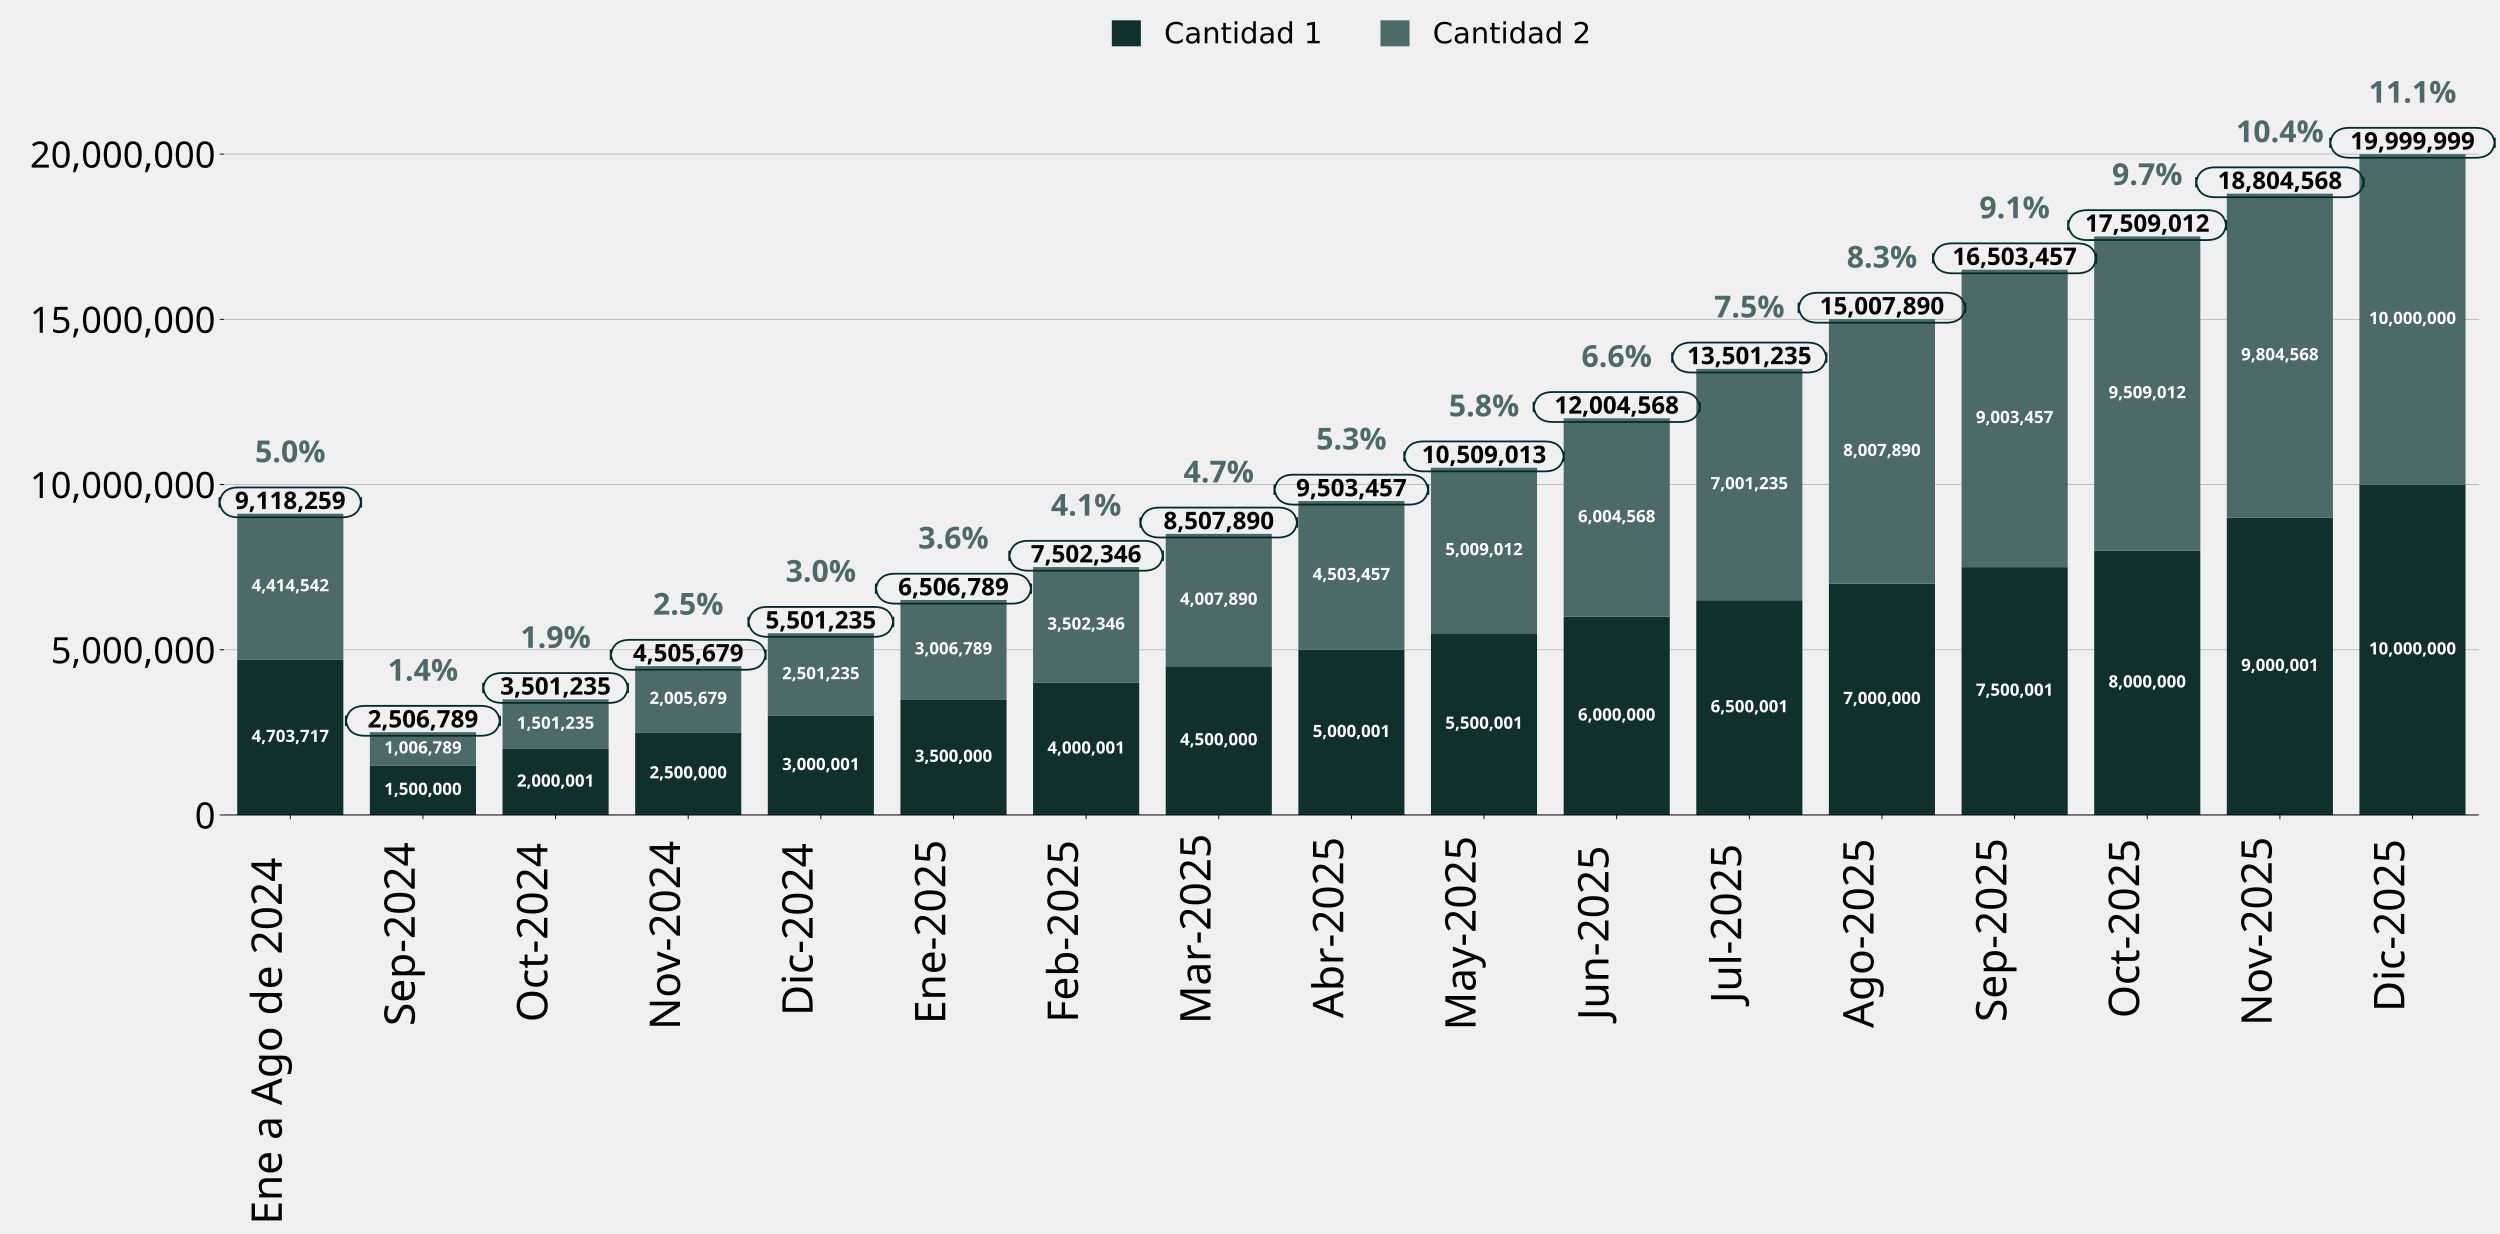
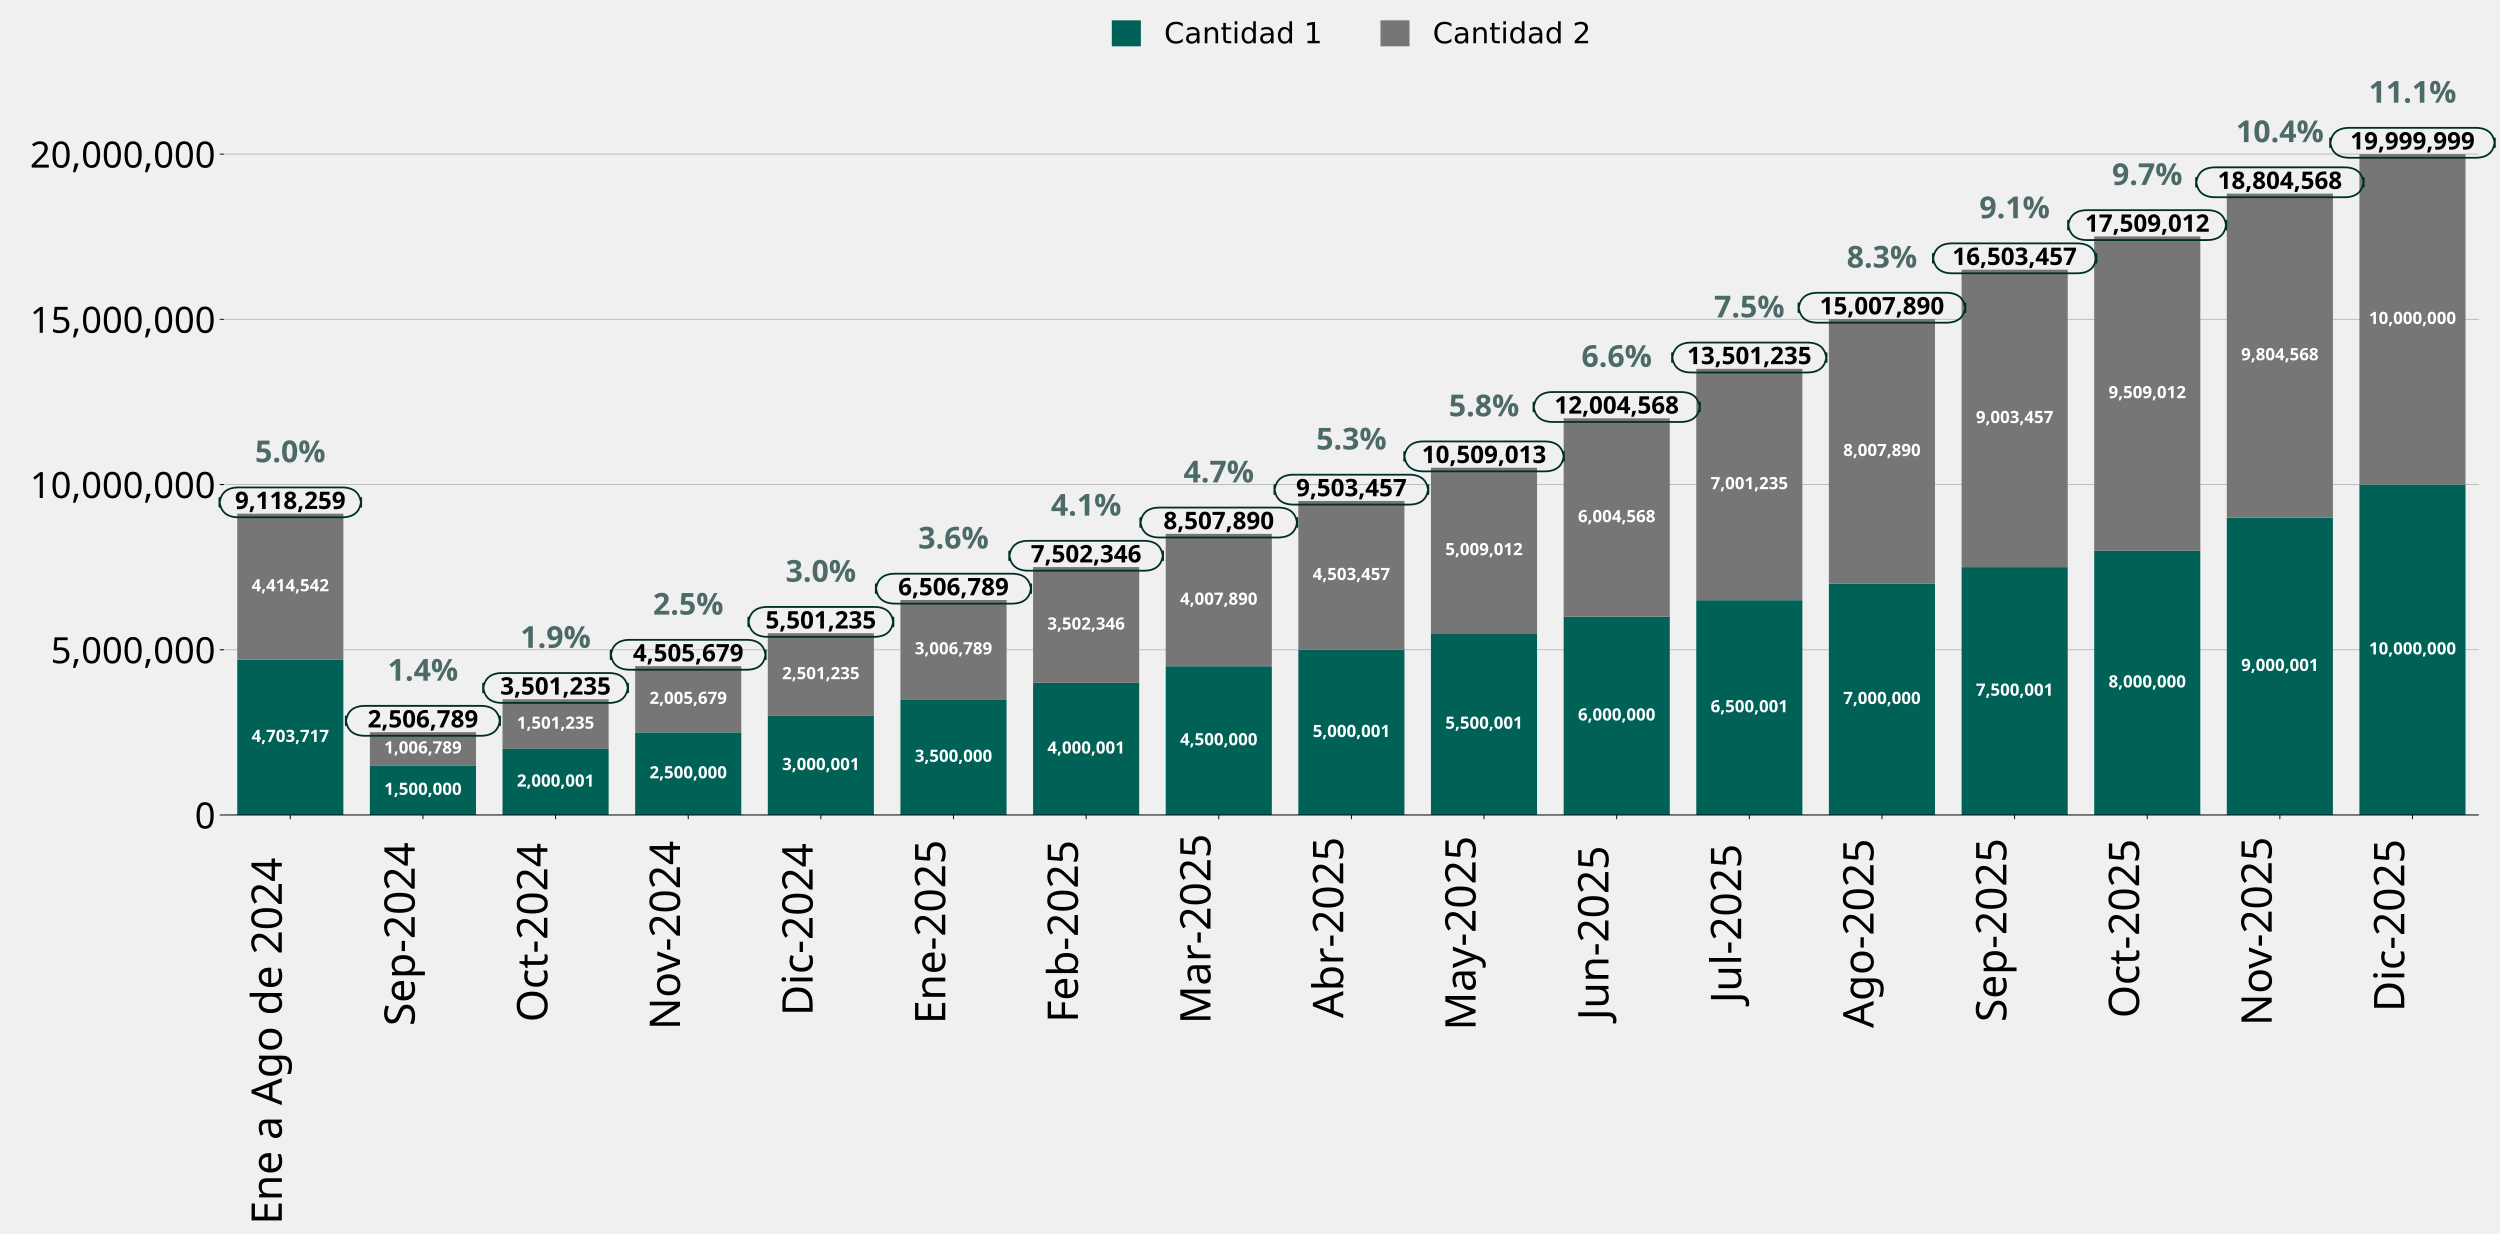
<svg xmlns="http://www.w3.org/2000/svg" xmlns:xlink="http://www.w3.org/1999/xlink" width="2066.3pt" height="1019.3pt" version="1.1" viewBox="0 0 2066.3 1019.3">
  <defs>
    <style type="text/css">*{stroke-linejoin: round; stroke-linecap: butt}</style>
  </defs>
  <path d="m0 1019.3h2066.3v-1019.3h-2066.3v1019.3z" opacity="0" />
  <path d="m185.12 673.6h1863.7v-628.15h-1863.7v628.15z" opacity="0" />
  <defs>
    <path id="b" d="m0 0v3.5" stroke="#000" stroke-width=".8" />
  </defs>
  <use x="239.935" y="673.603" stroke="#000000" stroke-width=".8" xlink:href="#b" />
  <text transform="translate(232.93 1012.1) rotate(-90)" font-family="'Montserrat'" font-size="35px" font-weight="500">Ene a Ago de 2024</text>
  <use x="349.564" y="673.603" stroke="#000000" stroke-width=".8" xlink:href="#b" />
  <text transform="translate(342.77 847.98) rotate(-90)" font-family="'Montserrat'" font-size="35px" font-weight="500">Sep-2024</text>
  <use x="459.193" y="673.603" stroke="#000000" stroke-width=".8" xlink:href="#b" />
  <text transform="translate(452.4 844.83) rotate(-90)" font-family="'Montserrat'" font-size="35px" font-weight="500">Oct-2024</text>
  <use x="568.822" y="673.603" stroke="#000000" stroke-width=".8" xlink:href="#b" />
  <text transform="translate(562.03 851.17) rotate(-90)" font-family="'Montserrat'" font-size="35px" font-weight="500">Nov-2024</text>
  <use x="678.451" y="673.603" stroke="#000000" stroke-width=".8" xlink:href="#b" />
  <text transform="translate(671.66 839.61) rotate(-90)" font-family="'Montserrat'" font-size="35px" font-weight="500">Dic-2024</text>
  <use x="788.08" y="673.603" stroke="#000000" stroke-width=".8" xlink:href="#b" />
  <text transform="translate(781.29 846.33) rotate(-90)" font-family="'Montserrat'" font-size="35px" font-weight="500">Ene-2025</text>
  <use x="897.71" y="673.603" stroke="#000000" stroke-width=".8" xlink:href="#b" />
  <text transform="translate(890.92 845.15) rotate(-90)" font-family="'Montserrat'" font-size="35px" font-weight="500">Feb-2025</text>
  <use x="1007.339" y="673.603" stroke="#000000" stroke-width=".8" xlink:href="#b" />
  <text transform="translate(1000.5 846.33) rotate(-90)" font-family="'Montserrat'" font-size="35px" font-weight="500">Mar-2025</text>
  <use x="1116.968" y="673.603" stroke="#000000" stroke-width=".8" xlink:href="#b" />
  <text transform="translate(1110.2 841.47) rotate(-90)" font-family="'Montserrat'" font-size="35px" font-weight="500">Abr-2025</text>
  <use x="1226.597" y="673.603" stroke="#000000" stroke-width=".8" xlink:href="#b" />
  <text transform="translate(1219.6 851.55) rotate(-90)" font-family="'Montserrat'" font-size="35px" font-weight="500">May-2025</text>
  <use x="1336.226" y="673.603" stroke="#000000" stroke-width=".8" xlink:href="#b" />
  <text transform="translate(1329.4 843.11) rotate(-90)" font-family="'Montserrat'" font-size="35px" font-weight="500">Jun-2025</text>
  <use x="1445.855" y="673.603" stroke="#000000" stroke-width=".8" xlink:href="#b" />
  <text transform="translate(1439.1 829.05) rotate(-90)" font-family="'Montserrat'" font-size="35px" font-weight="500">Jul-2025</text>
  <use x="1555.484" y="673.603" stroke="#000000" stroke-width=".8" xlink:href="#b" />
  <text transform="translate(1548.5 849.63) rotate(-90)" font-family="'Montserrat'" font-size="35px" font-weight="500">Ago-2025</text>
  <use x="1665.113" y="673.603" stroke="#000000" stroke-width=".8" xlink:href="#b" />
  <text transform="translate(1658.3 844.66) rotate(-90)" font-family="'Montserrat'" font-size="35px" font-weight="500">Sep-2025</text>
  <use x="1774.743" y="673.603" stroke="#000000" stroke-width=".8" xlink:href="#b" />
  <text transform="translate(1768 841.51) rotate(-90)" font-family="'Montserrat'" font-size="35px" font-weight="500">Oct-2025</text>
  <use x="1884.372" y="673.603" stroke="#000000" stroke-width=".8" xlink:href="#b" />
  <text transform="translate(1877.6 847.84) rotate(-90)" font-family="'Montserrat'" font-size="35px" font-weight="500">Nov-2025</text>
  <use x="1994.001" y="673.603" stroke="#000000" stroke-width=".8" xlink:href="#b" />
  <text transform="translate(1987.2 836.29) rotate(-90)" font-family="'Montserrat'" font-size="35px" font-weight="500">Dic-2025</text>
  <path d="m185.12 673.6h1863.7" clip-path="url(#a)" fill="none" stroke="#b9b9b9" stroke-linecap="square" stroke-width=".75" />
  <defs>
    <path id="c" d="m0 0h-3.5" stroke="#000" stroke-width=".8" />
  </defs>
  <use x="185.12" y="673.603" stroke="#000000" stroke-width=".8" xlink:href="#c" />
  <text transform="rotate(-0 178.12 684.73)" x="178.12" y="684.734" font-family="'Montserrat'" font-size="30px" font-weight="500" text-anchor="end">0</text>
  <path d="m185.12 537.05h1863.7" clip-path="url(#a)" fill="none" stroke="#b9b9b9" stroke-linecap="square" stroke-width=".75" />
  <use x="185.12" y="537.049" stroke="#000000" stroke-width=".8" xlink:href="#c" />
  <text transform="rotate(-0 178.12 548.18)" x="178.12" y="548.179" font-family="'Montserrat'" font-size="30px" font-weight="500" text-anchor="end">5,000,000</text>
  <path d="m185.12 400.49h1863.7" clip-path="url(#a)" fill="none" stroke="#b9b9b9" stroke-linecap="square" stroke-width=".75" />
  <use x="185.12" y="400.494" stroke="#000000" stroke-width=".8" xlink:href="#c" />
  <text transform="rotate(-0 178.12 411.62)" x="178.12" y="411.625" font-family="'Montserrat'" font-size="30px" font-weight="500" text-anchor="end">10,000,000</text>
  <path d="m185.12 263.94h1863.7" clip-path="url(#a)" fill="none" stroke="#b9b9b9" stroke-linecap="square" stroke-width=".75" />
  <use x="185.12" y="263.94" stroke="#000000" stroke-width=".8" xlink:href="#c" />
  <text transform="rotate(-0 178.12 275.07)" x="178.12" y="275.07" font-family="'Montserrat'" font-size="30px" font-weight="500" text-anchor="end">15,000,000</text>
  <path d="m185.12 127.38h1863.7" clip-path="url(#a)" fill="none" stroke="#b9b9b9" stroke-linecap="square" stroke-width=".75" />
  <use x="185.12" y="127.385" stroke="#000000" stroke-width=".8" xlink:href="#c" />
  <text transform="rotate(-0 178.12 138.52)" x="178.12" y="138.515" font-family="'Montserrat'" font-size="30px" font-weight="500" text-anchor="end">20,000,000</text>
-   <path d="m196.08 673.6h87.703v-128.46h-87.703z" clip-path="url(#a)" fill="#10302c" />
-   <path d="m196.08 545.14h87.703v-120.57h-87.703z" clip-path="url(#a)" fill="#4c6a67" />
-   <path d="m305.71 673.6h87.703v-40.966h-87.703z" clip-path="url(#a)" fill="#10302c" />
-   <path d="m305.71 632.64h87.703v-27.496h-87.703z" clip-path="url(#a)" fill="#4c6a67" />
-   <path d="m415.34 673.6h87.703v-54.622h-87.703z" clip-path="url(#a)" fill="#10302c" />
-   <path d="m415.34 618.98h87.703v-41h-87.703z" clip-path="url(#a)" fill="#4c6a67" />
-   <path d="m524.97 673.6h87.703v-68.277h-87.703z" clip-path="url(#a)" fill="#10302c" />
-   <path d="m524.97 605.33h87.703v-54.777h-87.703z" clip-path="url(#a)" fill="#4c6a67" />
-   <path d="m634.6 673.6h87.703v-81.933h-87.703z" clip-path="url(#a)" fill="#10302c" />
-   <path d="m634.6 591.67h87.703v-68.311h-87.703z" clip-path="url(#a)" fill="#4c6a67" />
-   <path d="m744.23 673.6h87.703v-95.588h-87.703z" clip-path="url(#a)" fill="#10302c" />
-   <path d="m744.23 578.02h87.703v-82.118h-87.703z" clip-path="url(#a)" fill="#4c6a67" />
-   <path d="m853.86 673.6h87.703v-109.24h-87.703z" clip-path="url(#a)" fill="#10302c" />
-   <path d="m853.86 564.36h87.703v-95.652h-87.703z" clip-path="url(#a)" fill="#4c6a67" />
-   <path d="m963.49 673.6h87.703v-122.9h-87.703z" clip-path="url(#a)" fill="#10302c" />
-   <path d="m963.49 550.7h87.703v-109.46h-87.703z" clip-path="url(#a)" fill="#4c6a67" />
-   <path d="m1073.1 673.6h87.703v-136.55h-87.703z" clip-path="url(#a)" fill="#10302c" />
-   <path d="m1073.1 537.05h87.703v-122.99h-87.703z" clip-path="url(#a)" fill="#4c6a67" />
-   <path d="m1182.7 673.6h87.703v-150.21h-87.703z" clip-path="url(#a)" fill="#10302c" />
-   <path d="m1182.7 523.39h87.703v-136.8h-87.703z" clip-path="url(#a)" fill="#4c6a67" />
-   <path d="m1292.4 673.6h87.703v-163.87h-87.703z" clip-path="url(#a)" fill="#10302c" />
-   <path d="m1292.4 509.74h87.703v-163.99h-87.703z" clip-path="url(#a)" fill="#4c6a67" />
-   <path d="m1402 673.6h87.703v-177.52h-87.703z" clip-path="url(#a)" fill="#10302c" />
-   <path d="m1402 496.08h87.703v-191.21h-87.703z" clip-path="url(#a)" fill="#4c6a67" />
-   <path d="m1511.6 673.6h87.703v-191.18h-87.703z" clip-path="url(#a)" fill="#10302c" />
-   <path d="m1511.6 482.43h87.703v-218.7h-87.703z" clip-path="url(#a)" fill="#4c6a67" />
-   <path d="m1621.3 673.6h87.703v-204.83h-87.703z" clip-path="url(#a)" fill="#10302c" />
-   <path d="m1621.3 468.77h87.703v-245.89h-87.703z" clip-path="url(#a)" fill="#4c6a67" />
-   <path d="m1730.9 673.6h87.703v-218.49h-87.703z" clip-path="url(#a)" fill="#10302c" />
-   <path d="m1730.9 455.12h87.703v-259.7h-87.703z" clip-path="url(#a)" fill="#4c6a67" />
-   <path d="m1840.5 673.6h87.703v-245.8h-87.703z" clip-path="url(#a)" fill="#10302c" />
-   <path d="m1840.5 427.81h87.703v-267.77h-87.703z" clip-path="url(#a)" fill="#4c6a67" />
-   <path d="m1950.1 673.6h87.703v-273.11h-87.703z" clip-path="url(#a)" fill="#10302c" />
-   <path d="m1950.1 400.49h87.703v-273.11h-87.703z" clip-path="url(#a)" fill="#4c6a67" />
+   <path d="m196.08 673.6h87.703v-128.46h-87.703z" clip-path="url(#a)" fill="#006157" />
+   <path d="m196.08 545.14h87.703v-120.57h-87.703z" clip-path="url(#a)" fill="#767676" />
+   <path d="m305.71 673.6h87.703v-40.966h-87.703z" clip-path="url(#a)" fill="#006157" />
+   <path d="m305.71 632.64h87.703v-27.496h-87.703z" clip-path="url(#a)" fill="#767676" />
+   <path d="m415.34 673.6h87.703v-54.622h-87.703z" clip-path="url(#a)" fill="#006157" />
+   <path d="m415.34 618.98h87.703v-41h-87.703z" clip-path="url(#a)" fill="#767676" />
+   <path d="m524.97 673.6h87.703v-68.277h-87.703z" clip-path="url(#a)" fill="#006157" />
+   <path d="m524.97 605.33h87.703v-54.777h-87.703z" clip-path="url(#a)" fill="#767676" />
+   <path d="m634.6 673.6h87.703v-81.933h-87.703z" clip-path="url(#a)" fill="#006157" />
+   <path d="m634.6 591.67h87.703v-68.311h-87.703z" clip-path="url(#a)" fill="#767676" />
+   <path d="m744.23 673.6h87.703v-95.588h-87.703z" clip-path="url(#a)" fill="#006157" />
+   <path d="m744.23 578.02h87.703v-82.118h-87.703z" clip-path="url(#a)" fill="#767676" />
+   <path d="m853.86 673.6h87.703v-109.24h-87.703z" clip-path="url(#a)" fill="#006157" />
+   <path d="m853.86 564.36h87.703v-95.652h-87.703z" clip-path="url(#a)" fill="#767676" />
+   <path d="m963.49 673.6h87.703v-122.9h-87.703z" clip-path="url(#a)" fill="#006157" />
+   <path d="m963.49 550.7h87.703v-109.46h-87.703z" clip-path="url(#a)" fill="#767676" />
+   <path d="m1073.1 673.6h87.703v-136.55h-87.703z" clip-path="url(#a)" fill="#006157" />
+   <path d="m1073.1 537.05h87.703v-122.99h-87.703z" clip-path="url(#a)" fill="#767676" />
+   <path d="m1182.7 673.6h87.703v-150.21h-87.703z" clip-path="url(#a)" fill="#006157" />
+   <path d="m1182.7 523.39h87.703v-136.8h-87.703z" clip-path="url(#a)" fill="#767676" />
+   <path d="m1292.4 673.6h87.703v-163.87h-87.703z" clip-path="url(#a)" fill="#006157" />
+   <path d="m1292.4 509.74h87.703v-163.99h-87.703z" clip-path="url(#a)" fill="#767676" />
+   <path d="m1402 673.6h87.703v-177.52h-87.703z" clip-path="url(#a)" fill="#006157" />
+   <path d="m1402 496.08h87.703v-191.21h-87.703z" clip-path="url(#a)" fill="#767676" />
+   <path d="m1511.6 673.6h87.703v-191.18h-87.703z" clip-path="url(#a)" fill="#006157" />
+   <path d="m1511.6 482.43h87.703v-218.7h-87.703z" clip-path="url(#a)" fill="#767676" />
+   <path d="m1621.3 673.6h87.703v-204.83h-87.703z" clip-path="url(#a)" fill="#006157" />
+   <path d="m1621.3 468.77h87.703v-245.89h-87.703z" clip-path="url(#a)" fill="#767676" />
+   <path d="m1730.9 673.6h87.703v-218.49h-87.703z" clip-path="url(#a)" fill="#006157" />
+   <path d="m1730.9 455.12h87.703v-259.7h-87.703z" clip-path="url(#a)" fill="#767676" />
+   <path d="m1840.5 673.6h87.703v-245.8h-87.703z" clip-path="url(#a)" fill="#006157" />
+   <path d="m1840.5 427.81h87.703v-267.77h-87.703z" clip-path="url(#a)" fill="#767676" />
+   <path d="m1950.1 673.6h87.703v-273.11h-87.703z" clip-path="url(#a)" fill="#006157" />
+   <path d="m1950.1 400.49h87.703v-273.11h-87.703z" clip-path="url(#a)" fill="#767676" />
  <path d="m185.12 673.6h1863.7" fill="none" stroke="#000" stroke-linecap="square" stroke-width=".8" />
  <text transform="rotate(-0 239.93 613.21)" x="239.935" y="613.208" fill="#ffffff" font-family="'Montserrat'" font-size="14px" font-weight="700" text-anchor="middle">4,703,717</text>
  <text transform="rotate(-0 239.93 488.69)" x="239.935" y="488.694" fill="#ffffff" font-family="'Montserrat'" font-size="14px" font-weight="700" text-anchor="middle">4,414,542</text>
  <path d="m197.34 427.58h85.181q16 0 16-16v7.278q0-16-16-16h-85.181q-16 0-16 16v-7.278q0 16 16 16z" fill="none" stroke="#002f2a" stroke-width="1.5" />
  <text transform="rotate(-0 239.93 420.69)" x="239.935" y="420.694" font-family="'Montserrat'" font-size="20px" font-weight="700" text-anchor="middle">9,118,259  </text>
  <text transform="rotate(-0 239.93 382.03)" x="239.935" y="382.035" fill="#4c6a67" font-family="'Montserrat'" font-size="25px" font-weight="600" text-anchor="middle">5.0%</text>
  <text transform="rotate(-0 349.56 656.96)" x="349.564" y="656.956" fill="#ffffff" font-family="'Montserrat'" font-size="14px" font-weight="700" text-anchor="middle">1,500,000</text>
  <text transform="rotate(-0 349.56 622.72)" x="349.564" y="622.725" fill="#ffffff" font-family="'Montserrat'" font-size="14px" font-weight="700" text-anchor="middle">1,006,789</text>
  <path d="m301.82 608.14h95.481q16 0 16-16v7.278q0-16-16-16h-95.481q-16 0-16 16v-7.278q0 16 16 16z" fill="none" stroke="#002f2a" stroke-width="1.5" />
  <text transform="rotate(-0 349.56 601.26)" x="349.564" y="601.259" font-family="'Montserrat'" font-size="20px" font-weight="700" text-anchor="middle">2,506,789  </text>
  <text transform="rotate(-0 349.56 562.6)" x="349.564" y="562.6" fill="#4c6a67" font-family="'Montserrat'" font-size="25px" font-weight="600" text-anchor="middle">1.4%</text>
  <text transform="rotate(-0 459.19 650.13)" x="459.193" y="650.128" fill="#ffffff" font-family="'Montserrat'" font-size="14px" font-weight="700" text-anchor="middle">2,000,001</text>
  <text transform="rotate(-0 459.19 602.32)" x="459.193" y="602.317" fill="#ffffff" font-family="'Montserrat'" font-size="14px" font-weight="700" text-anchor="middle">1,501,235</text>
  <path d="m415.28 580.98h87.822q16 0 16-16v7.278q0-16-16-16h-87.822q-16 0-16 16v-7.278q0 16 16 16z" fill="none" stroke="#002f2a" stroke-width="1.5" />
  <text transform="rotate(-0 459.19 574.1)" x="459.193" y="574.1" font-family="'Montserrat'" font-size="20px" font-weight="700" text-anchor="middle">3,501,235  </text>
  <text transform="rotate(-0 459.19 535.44)" x="459.193" y="535.441" fill="#4c6a67" font-family="'Montserrat'" font-size="25px" font-weight="600" text-anchor="middle">1.9%</text>
  <text transform="rotate(-0 568.82 643.3)" x="568.822" y="643.301" fill="#ffffff" font-family="'Montserrat'" font-size="14px" font-weight="700" text-anchor="middle">2,500,000</text>
  <text transform="rotate(-0 568.82 581.77)" x="568.822" y="581.773" fill="#ffffff" font-family="'Montserrat'" font-size="14px" font-weight="700" text-anchor="middle">2,005,679</text>
  <path d="m520.74 553.55h96.162q16 0 16-16v7.278q0-16-16-16h-96.162q-16 0-16 16v-7.278q0 16 16 16z" fill="none" stroke="#002f2a" stroke-width="1.5" />
  <text transform="rotate(-0 568.82 546.67)" x="568.822" y="546.668" font-family="'Montserrat'" font-size="20px" font-weight="700" text-anchor="middle">4,505,679  </text>
  <text transform="rotate(-0 568.82 508.01)" x="568.822" y="508.009" fill="#4c6a67" font-family="'Montserrat'" font-size="25px" font-weight="600" text-anchor="middle">2.5%</text>
  <text transform="rotate(-0 678.45 636.47)" x="678.451" y="636.473" fill="#ffffff" font-family="'Montserrat'" font-size="14px" font-weight="700" text-anchor="middle">3,000,001</text>
  <text transform="rotate(-0 678.45 561.35)" x="678.451" y="561.351" fill="#ffffff" font-family="'Montserrat'" font-size="14px" font-weight="700" text-anchor="middle">2,501,235</text>
  <path d="m634.51 526.36h87.881q16 0 16-16v7.278q0-16-16-16h-87.881q-16 0-16 16v-7.278q0 16 16 16z" fill="none" stroke="#002f2a" stroke-width="1.5" />
  <text transform="rotate(-0 678.45 519.48)" x="678.451" y="519.478" font-family="'Montserrat'" font-size="20px" font-weight="700" text-anchor="middle">5,501,235  </text>
  <text transform="rotate(-0 678.45 480.82)" x="678.451" y="480.819" fill="#4c6a67" font-family="'Montserrat'" font-size="25px" font-weight="600" text-anchor="middle">3.0%</text>
  <text transform="rotate(-0 788.08 629.65)" x="788.08" y="629.645" fill="#ffffff" font-family="'Montserrat'" font-size="14px" font-weight="700" text-anchor="middle">3,500,000</text>
  <text transform="rotate(-0 788.08 540.79)" x="788.08" y="540.792" fill="#ffffff" font-family="'Montserrat'" font-size="14px" font-weight="700" text-anchor="middle">3,006,789</text>
  <path d="m739.87 498.9h96.422q16 0 16-16v7.278q0-16-16-16h-96.422q-16 0-16 16v-7.278q0 16 16 16z" fill="none" stroke="#002f2a" stroke-width="1.5" />
  <text transform="rotate(-0 788.08 492.02)" x="788.08" y="492.016" font-family="'Montserrat'" font-size="20px" font-weight="700" text-anchor="middle">6,506,789  </text>
  <text transform="rotate(-0 788.08 453.36)" x="788.08" y="453.356" fill="#4c6a67" font-family="'Montserrat'" font-size="25px" font-weight="600" text-anchor="middle">3.6%</text>
  <text transform="rotate(-0 897.71 622.82)" x="897.71" y="622.817" fill="#ffffff" font-family="'Montserrat'" font-size="14px" font-weight="700" text-anchor="middle">4,000,001</text>
  <text transform="rotate(-0 897.71 520.37)" x="897.71" y="520.369" fill="#ffffff" font-family="'Montserrat'" font-size="14px" font-weight="700" text-anchor="middle">3,502,346</text>
  <path d="m850.13 471.71h95.162q16 0 16-16v7.278q0-16-16-16h-95.162q-16 0-16 16v-7.278q0 16 16 16z" fill="none" stroke="#002f2a" stroke-width="1.5" />
  <text transform="rotate(-0 897.71 464.83)" x="897.71" y="464.826" font-family="'Montserrat'" font-size="20px" font-weight="700" text-anchor="middle">7,502,346  </text>
  <text transform="rotate(-0 897.71 426.17)" x="897.71" y="426.167" fill="#4c6a67" font-family="'Montserrat'" font-size="25px" font-weight="600" text-anchor="middle">4.1%</text>
  <text transform="rotate(-0 1007.3 615.99)" x="1007.339" y="615.99" fill="#ffffff" font-family="'Montserrat'" font-size="14px" font-weight="700" text-anchor="middle">4,500,000</text>
  <text transform="rotate(-0 1007.3 499.81)" x="1007.339" y="499.81" fill="#ffffff" font-family="'Montserrat'" font-size="14px" font-weight="700" text-anchor="middle">4,007,890</text>
  <path d="m958.48 444.25h97.722q16 0 16-16v7.278q0-16-16-16h-97.722q-16 0-16 16v-7.278q0 16 16 16z" fill="none" stroke="#002f2a" stroke-width="1.5" />
  <text transform="rotate(-0 1007.3 437.36)" x="1007.339" y="437.364" font-family="'Montserrat'" font-size="20px" font-weight="700" text-anchor="middle">8,507,890  </text>
  <text transform="rotate(-0 1007.3 398.7)" x="1007.339" y="398.704" fill="#4c6a67" font-family="'Montserrat'" font-size="25px" font-weight="600" text-anchor="middle">4.7%</text>
  <text transform="rotate(-0 1117 609.16)" x="1116.968" y="609.162" fill="#ffffff" font-family="'Montserrat'" font-size="14px" font-weight="700" text-anchor="middle">5,000,001</text>
  <text transform="rotate(-0 1117 479.39)" x="1116.968" y="479.388" fill="#ffffff" font-family="'Montserrat'" font-size="14px" font-weight="700" text-anchor="middle">4,503,457</text>
  <path d="m1069.3 417.06h95.262q16 0 16-16v7.278q0-16-16-16h-95.262q-16 0-16 16v-7.278q0 16 16 16z" fill="none" stroke="#002f2a" stroke-width="1.5" />
  <text transform="rotate(-0 1117 410.17)" x="1116.968" y="410.174" font-family="'Montserrat'" font-size="20px" font-weight="700" text-anchor="middle">9,503,457  </text>
  <text transform="rotate(-0 1117 371.51)" x="1116.968" y="371.515" fill="#4c6a67" font-family="'Montserrat'" font-size="25px" font-weight="600" text-anchor="middle">5.3%</text>
  <text transform="rotate(-0 1226.6 602.33)" x="1226.597" y="602.334" fill="#ffffff" font-family="'Montserrat'" font-size="14px" font-weight="700" text-anchor="middle">5,500,001</text>
  <text transform="rotate(-0 1226.6 458.83)" x="1226.597" y="458.829" fill="#ffffff" font-family="'Montserrat'" font-size="14px" font-weight="700" text-anchor="middle">5,009,012</text>
  <path d="m1176.6 389.59h100.02q16 0 16-16v7.278q0-16-16-16h-100.02q-16 0-16 16v-7.278q0 16 16 16z" fill="none" stroke="#002f2a" stroke-width="1.5" />
  <text transform="rotate(-0 1226.6 382.71)" x="1226.597" y="382.711" font-family="'Montserrat'" font-size="20px" font-weight="700" text-anchor="middle">10,509,013  </text>
  <text transform="rotate(-0 1226.6 344.05)" x="1226.597" y="344.052" fill="#4c6a67" font-family="'Montserrat'" font-size="25px" font-weight="600" text-anchor="middle">5.8%</text>
  <text transform="rotate(-0 1336.2 595.51)" x="1336.226" y="595.506" fill="#ffffff" font-family="'Montserrat'" font-size="14px" font-weight="700" text-anchor="middle">6,000,000</text>
  <text transform="rotate(-0 1336.2 431.58)" x="1336.226" y="431.579" fill="#ffffff" font-family="'Montserrat'" font-size="14px" font-weight="700" text-anchor="middle">6,004,568</text>
  <path d="m1283.5 348.75h105.54q16 0 16-16v7.278q0-16-16-16h-105.54q-16 0-16 16v-7.278q0 16 16 16z" fill="none" stroke="#002f2a" stroke-width="1.5" />
  <text transform="rotate(-0 1336.2 341.87)" x="1336.226" y="341.866" font-family="'Montserrat'" font-size="20px" font-weight="700" text-anchor="middle">12,004,568  </text>
  <text transform="rotate(-0 1336.2 303.21)" x="1336.226" y="303.207" fill="#4c6a67" font-family="'Montserrat'" font-size="25px" font-weight="600" text-anchor="middle">6.6%</text>
  <text transform="rotate(-0 1445.9 588.68)" x="1445.855" y="588.679" fill="#ffffff" font-family="'Montserrat'" font-size="14px" font-weight="700" text-anchor="middle">6,500,001</text>
  <text transform="rotate(-0 1445.9 404.31)" x="1445.855" y="404.313" fill="#ffffff" font-family="'Montserrat'" font-size="14px" font-weight="700" text-anchor="middle">7,001,235</text>
  <path d="m1398 307.87h95.662q16 0 16-16v7.278q0-16-16-16h-95.662q-16 0-16 16v-7.278q0 16 16 16z" fill="none" stroke="#002f2a" stroke-width="1.5" />
  <text transform="rotate(-0 1445.9 300.99)" x="1445.855" y="300.991" font-family="'Montserrat'" font-size="20px" font-weight="700" text-anchor="middle">13,501,235  </text>
  <text transform="rotate(-0 1445.9 262.33)" x="1445.855" y="262.332" fill="#4c6a67" font-family="'Montserrat'" font-size="25px" font-weight="600" text-anchor="middle">7.5%</text>
  <text transform="rotate(-0 1555.5 581.85)" x="1555.484" y="581.851" fill="#ffffff" font-family="'Montserrat'" font-size="14px" font-weight="700" text-anchor="middle">7,000,000</text>
  <text transform="rotate(-0 1555.5 376.91)" x="1555.484" y="376.911" fill="#ffffff" font-family="'Montserrat'" font-size="14px" font-weight="700" text-anchor="middle">8,007,890</text>
  <path d="m1502.5 266.72h105.94q16 0 16-16v7.278q0-16-16-16h-105.94q-16 0-16 16v-7.278q0 16 16 16z" fill="none" stroke="#002f2a" stroke-width="1.5" />
  <text transform="rotate(-0 1555.5 259.84)" x="1555.484" y="259.843" font-family="'Montserrat'" font-size="20px" font-weight="700" text-anchor="middle">15,007,890  </text>
  <text transform="rotate(-0 1555.5 221.18)" x="1555.484" y="221.183" fill="#4c6a67" font-family="'Montserrat'" font-size="25px" font-weight="600" text-anchor="middle">8.3%</text>
  <text transform="rotate(-0 1665.1 575.02)" x="1665.113" y="575.023" fill="#ffffff" font-family="'Montserrat'" font-size="14px" font-weight="700" text-anchor="middle">7,500,001</text>
  <text transform="rotate(-0 1665.1 349.66)" x="1665.113" y="349.661" fill="#ffffff" font-family="'Montserrat'" font-size="14px" font-weight="700" text-anchor="middle">9,003,457</text>
  <path d="m1613.6 225.88h103.1q16 0 16-16v7.278q0-16-16-16h-103.1q-16 0-16 16v-7.278q0 16 16 16z" fill="none" stroke="#002f2a" stroke-width="1.5" />
  <text transform="rotate(-0 1665.1 219)" x="1665.113" y="218.997" font-family="'Montserrat'" font-size="20px" font-weight="700" text-anchor="middle">16,503,457  </text>
  <text transform="rotate(-0 1665.1 180.34)" x="1665.113" y="180.338" fill="#4c6a67" font-family="'Montserrat'" font-size="25px" font-weight="600" text-anchor="middle">9.1%</text>
  <text transform="rotate(-0 1774.7 568.2)" x="1774.743" y="568.196" fill="#ffffff" font-family="'Montserrat'" font-size="14px" font-weight="700" text-anchor="middle">8,000,000</text>
  <text transform="rotate(-0 1774.7 329.1)" x="1774.743" y="329.102" fill="#ffffff" font-family="'Montserrat'" font-size="14px" font-weight="700" text-anchor="middle">9,509,012</text>
  <path d="m1725.3 198.42h98.803q16 0 16-16v7.278q0-16-16-16h-98.803q-16 0-16 16v-7.278q0 16 16 16z" fill="none" stroke="#002f2a" stroke-width="1.5" />
  <text transform="rotate(-0 1774.7 191.53)" x="1774.743" y="191.535" font-family="'Montserrat'" font-size="20px" font-weight="700" text-anchor="middle">17,509,012  </text>
  <text transform="rotate(-0 1774.7 152.88)" x="1774.743" y="152.875" fill="#4c6a67" font-family="'Montserrat'" font-size="25px" font-weight="600" text-anchor="middle">9.7%</text>
  <text transform="rotate(-0 1884.4 554.54)" x="1884.372" y="554.54" fill="#ffffff" font-family="'Montserrat'" font-size="14px" font-weight="700" text-anchor="middle">9,000,001</text>
  <text transform="rotate(-0 1884.4 297.75)" x="1884.372" y="297.755" fill="#ffffff" font-family="'Montserrat'" font-size="14px" font-weight="700" text-anchor="middle">9,804,568</text>
  <path d="m1831.1 163.03h106.56q16 0 16-16v7.278q0-16-16-16h-106.56q-16 0-16 16v-7.278q0 16 16 16z" fill="none" stroke="#002f2a" stroke-width="1.5" />
  <text transform="rotate(-0 1884.4 156.15)" x="1884.372" y="156.152" font-family="'Montserrat'" font-size="20px" font-weight="700" text-anchor="middle">18,804,568  </text>
  <text transform="rotate(-0 1884.4 117.49)" x="1884.372" y="117.493" fill="#4c6a67" font-family="'Montserrat'" font-size="25px" font-weight="600" text-anchor="middle">10.4%</text>
  <text transform="rotate(-0 1994 540.88)" x="1994.001" y="540.885" fill="#ffffff" font-family="'Montserrat'" font-size="14px" font-weight="700" text-anchor="middle">10,000,000</text>
  <text transform="rotate(-0 1994 267.78)" x="1994.001" y="267.775" fill="#ffffff" font-family="'Montserrat'" font-size="14px" font-weight="700" text-anchor="middle">10,000,000</text>
  <path d="m1941.9 130.38h104.14q16 0 16-16v7.278q0-16-16-16h-104.14q-16 0-16 16v-7.278q0 16 16 16z" fill="none" stroke="#002f2a" stroke-width="1.5" />
  <text transform="rotate(-0 1994 123.5)" x="1994.001" y="123.504" font-family="'Montserrat'" font-size="20px" font-weight="700" text-anchor="middle">19,999,999  </text>
  <text transform="rotate(-0 1994 84.844)" x="1994.001" y="84.844" fill="#4c6a67" font-family="'Montserrat'" font-size="25px" font-weight="600" text-anchor="middle">11.1%</text>
-   <path d="m918.94 38.28h24v-21.48h-24z" fill="#10302c" />
+   <path d="m918.94 38.28h24v-21.48h-24z" fill="#006157" />
  <text transform="rotate(-0 962.14 35.76)" x="962.138" y="35.76" font-family="'DejaVu Sans', 'Bitstream Vera Sans', 'Computer Modern Sans Serif', 'Lucida Grande', 'Verdana', 'Geneva', 'Lucid', 'Arial', 'Helvetica', 'Avant Garde', sans-serif" font-size="24px">Cantidad 1</text>
-   <path d="m1141 38.28h24v-21.48h-24z" fill="#4c6a67" />
+   <path d="m1141 38.28h24v-21.48h-24z" fill="#767676" />
  <text transform="rotate(-0 1184.2 35.76)" x="1184.168" y="35.76" font-family="'DejaVu Sans', 'Bitstream Vera Sans', 'Computer Modern Sans Serif', 'Lucida Grande', 'Verdana', 'Geneva', 'Lucid', 'Arial', 'Helvetica', 'Avant Garde', sans-serif" font-size="24px">Cantidad 2</text>
  <defs>
    <clipPath id="a">
      <rect x="185.12" y="45.452" width="1863.7" height="628.15" />
    </clipPath>
  </defs>
</svg>
